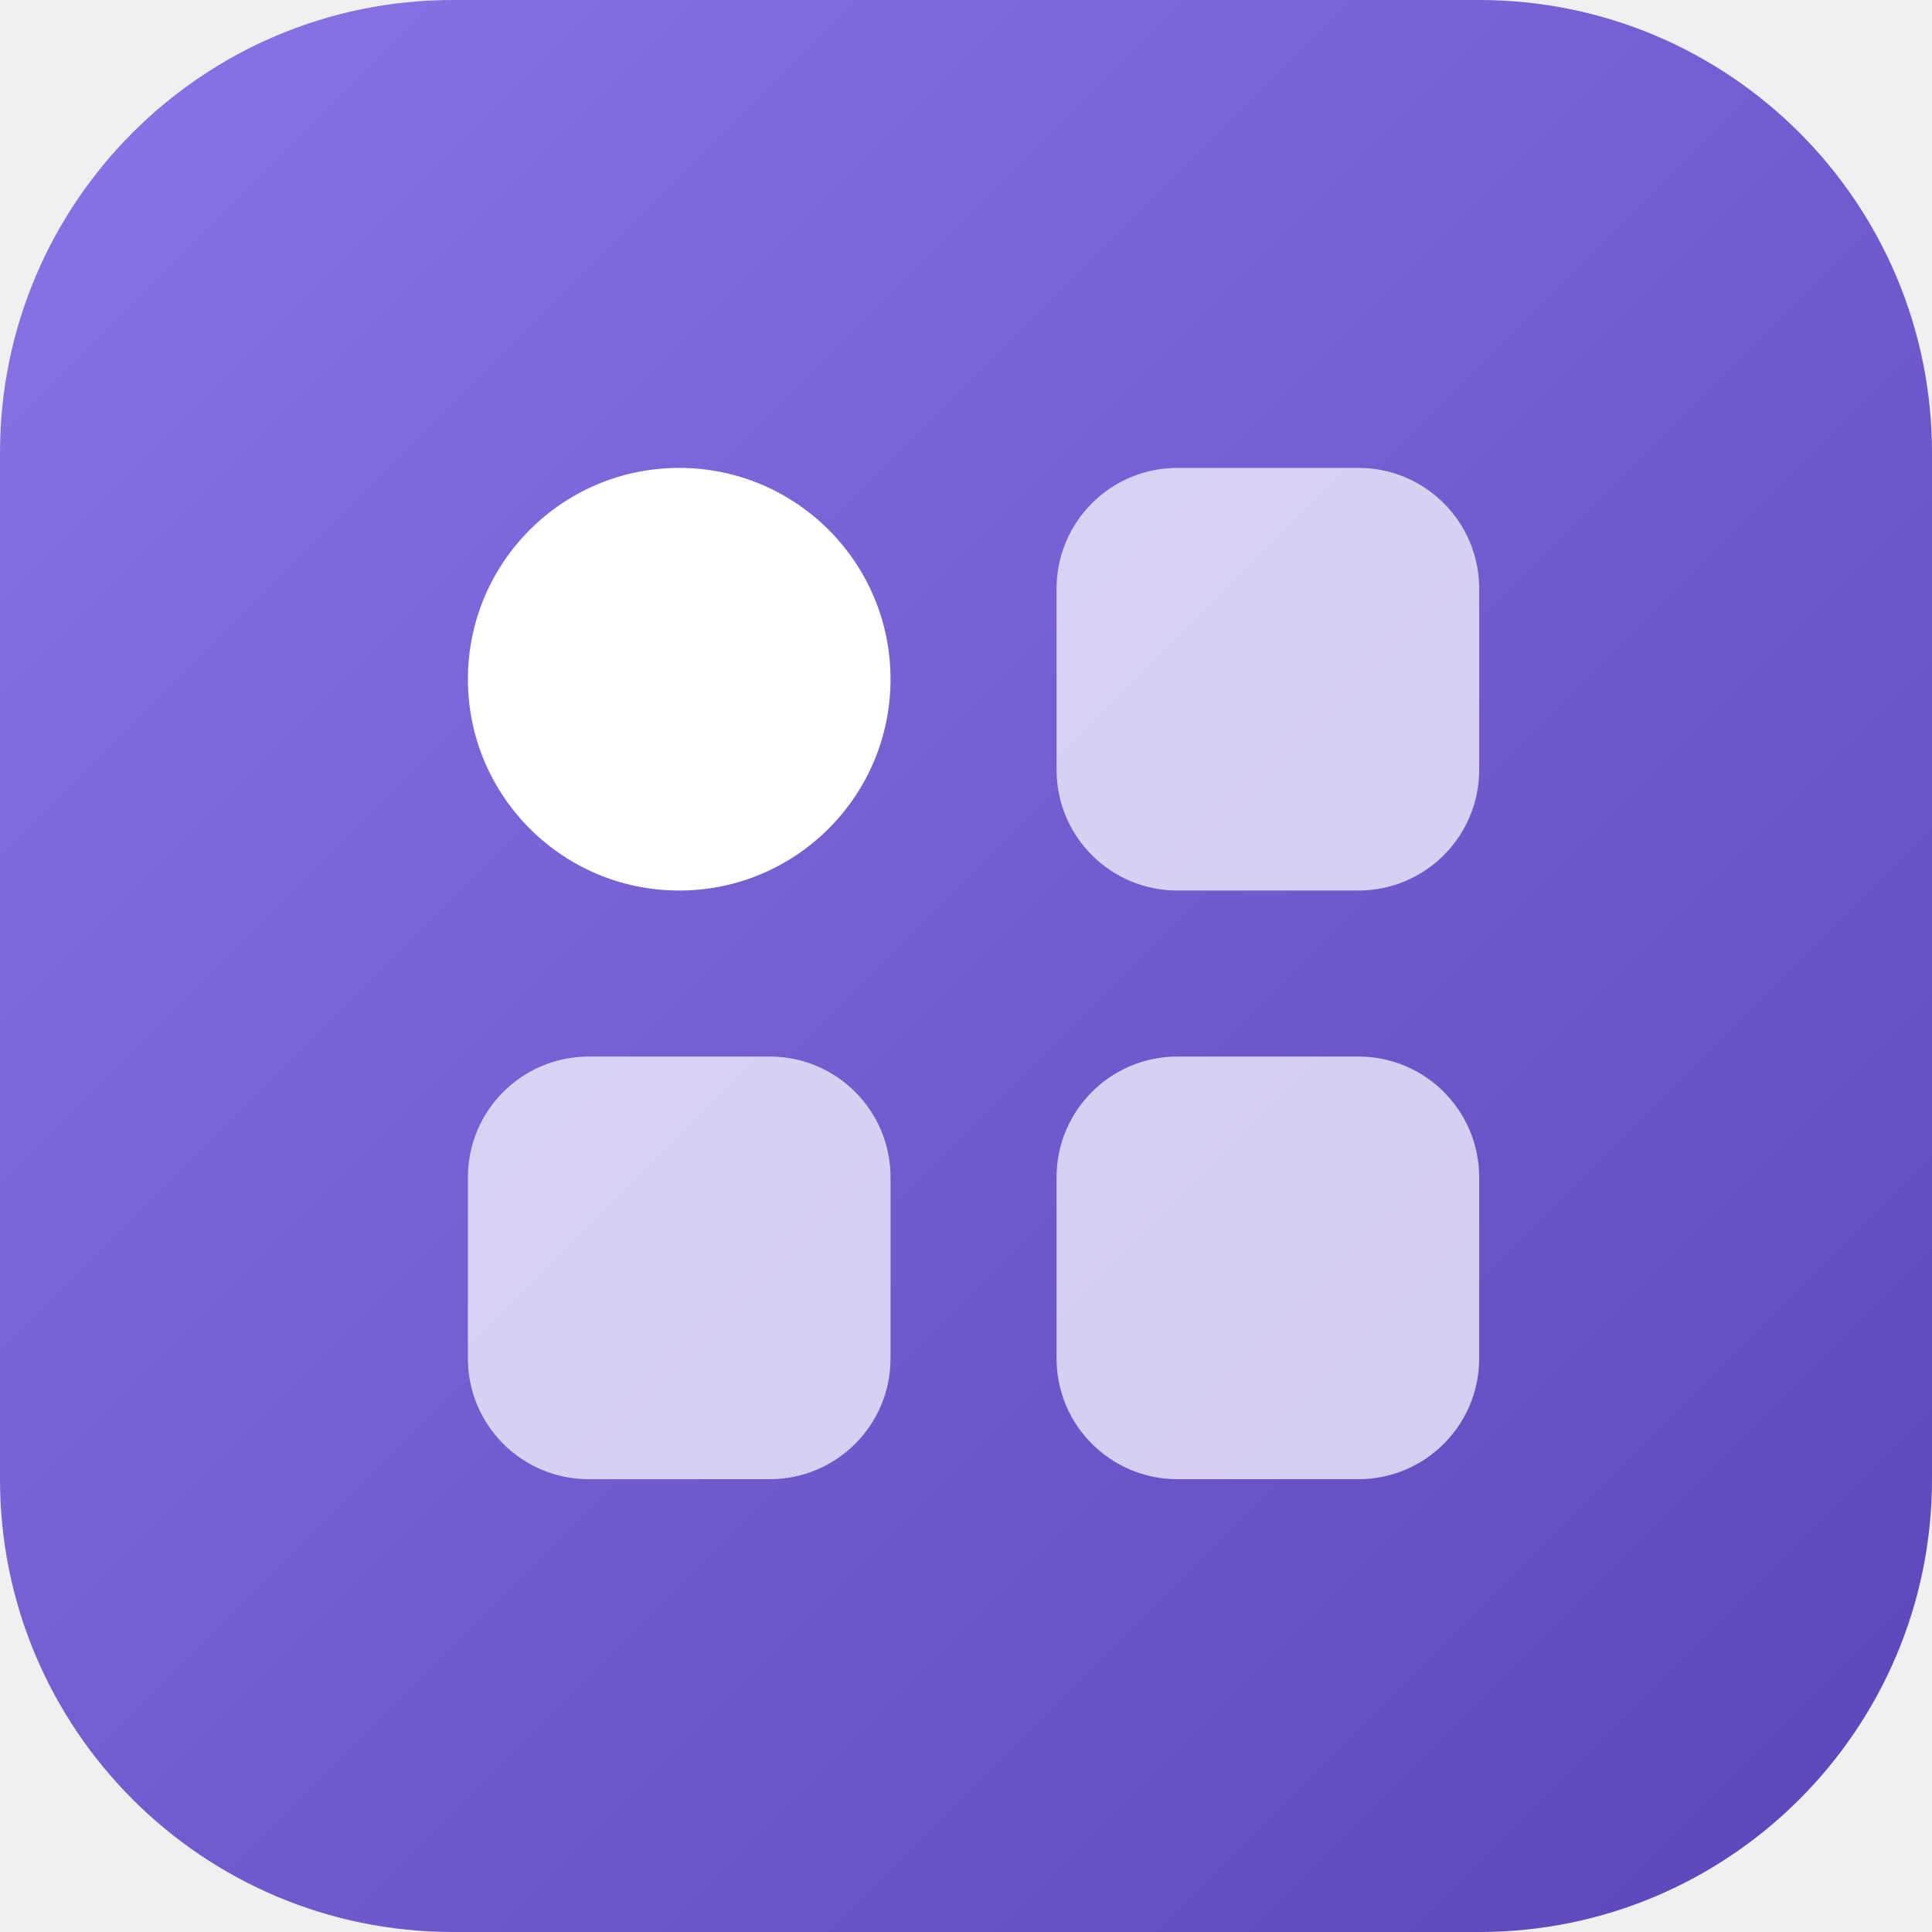
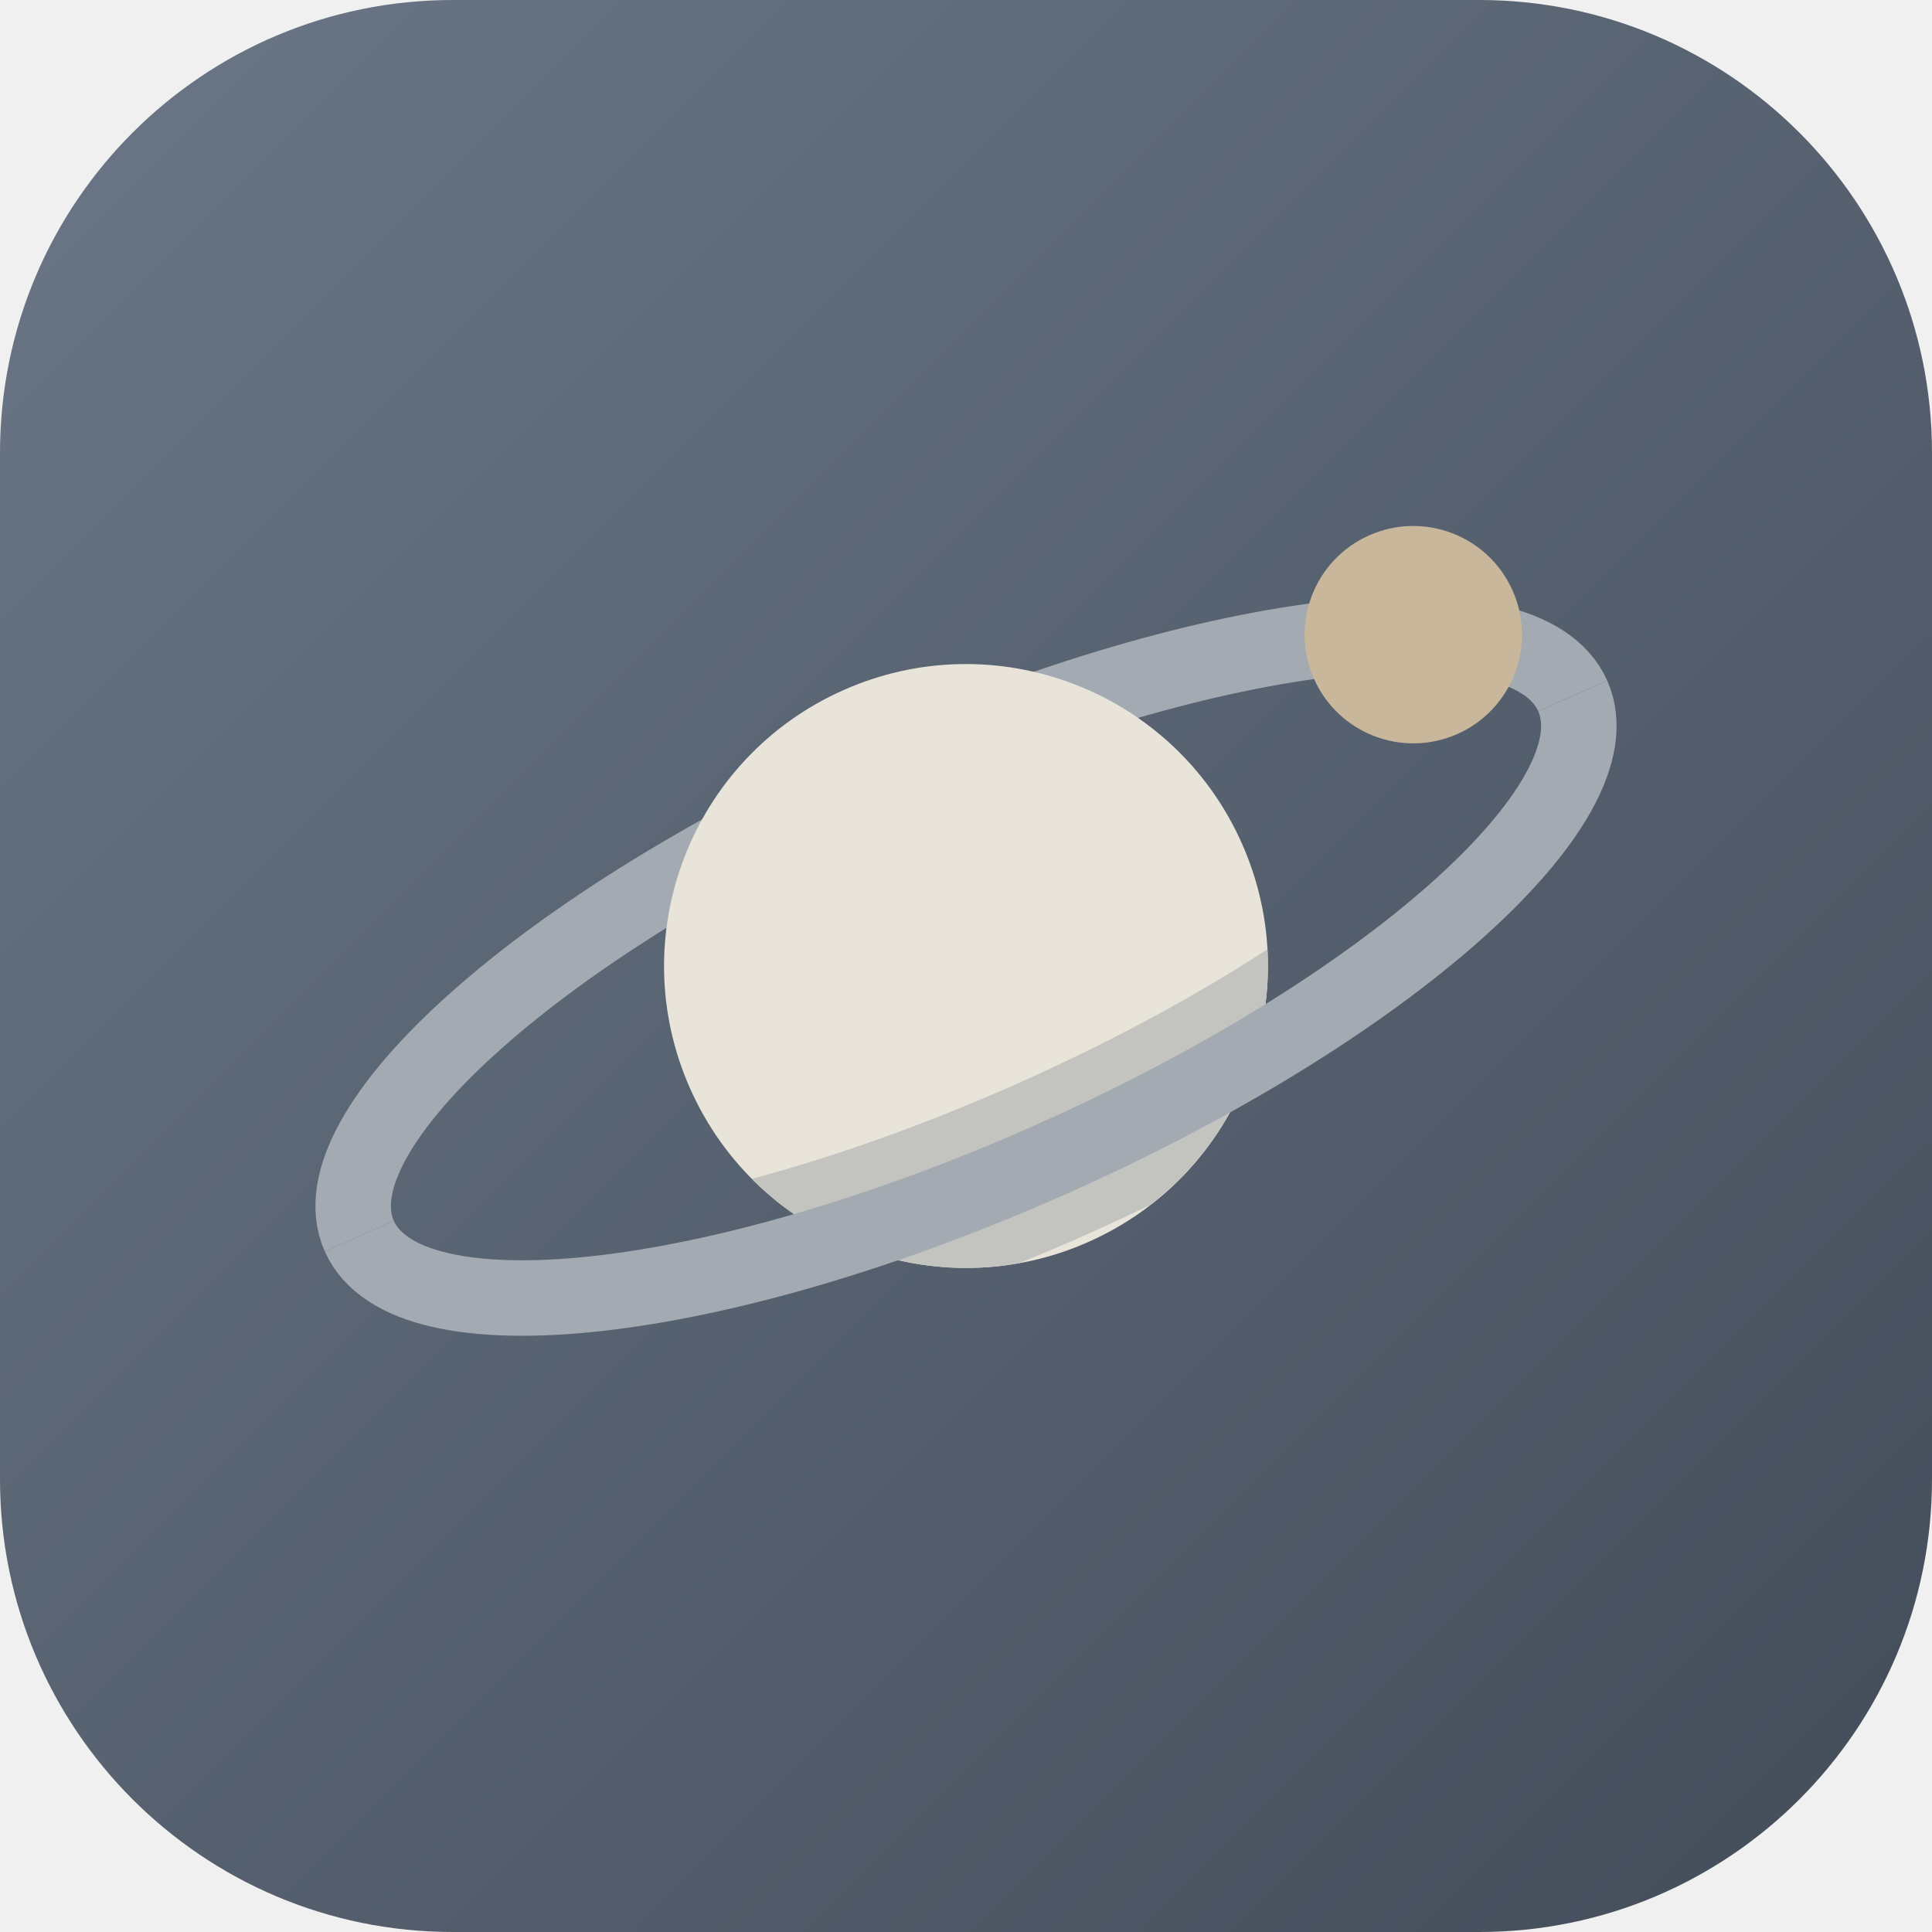
<svg xmlns="http://www.w3.org/2000/svg" viewBox="0 0 64 64">
  <defs>
    <linearGradient id="tile" x1="0" y1="0" x2="1" y2="1">
-       <stop offset="0" stop-color="#8B74E8" />
-       <stop offset="1" stop-color="#5B45B8" />
+       <stop offset="0" stop-color="#6B7787" />
+       <stop offset="1" stop-color="#434C59" />
    </linearGradient>
+     <clipPath id="planet">
+       <circle cx="32" cy="32" r="10" />
+     </clipPath>
  </defs>
  <rect width="64" height="64" rx="15" fill="url(#tile)" />
-   <circle cx="22.5" cy="22.5" r="7" fill="#fff" />
-   <rect x="35" y="15.5" width="14" height="14" rx="4" fill="#fff" fill-opacity="0.72" />
-   <rect x="15.5" y="35" width="14" height="14" rx="4" fill="#fff" fill-opacity="0.72" />
-   <rect x="35" y="35" width="14" height="14" rx="4" fill="#fff" fill-opacity="0.72" />
+   <g transform="rotate(-24 32 32)">
+     <path d="M 10 32 A 22 7 0 0 1 54 32" fill="none" stroke="#A4AAB2" stroke-width="2.5" />
+     <circle cx="32" cy="32" r="10" fill="#E9E4DA" />
+     <path d="M 54 32 A 22 7 0 0 1 10 32" fill="none" stroke="#C3C3C0" stroke-width="5.5" clip-path="url(#planet)" />
+     <path d="M 54 32 A 22 7 0 0 1 10 32" fill="none" stroke="#A4AAB2" stroke-width="2.5" />
+     <circle cx="50" cy="28" r="3.6" fill="#C9B79C" />
+   </g>
</svg>
